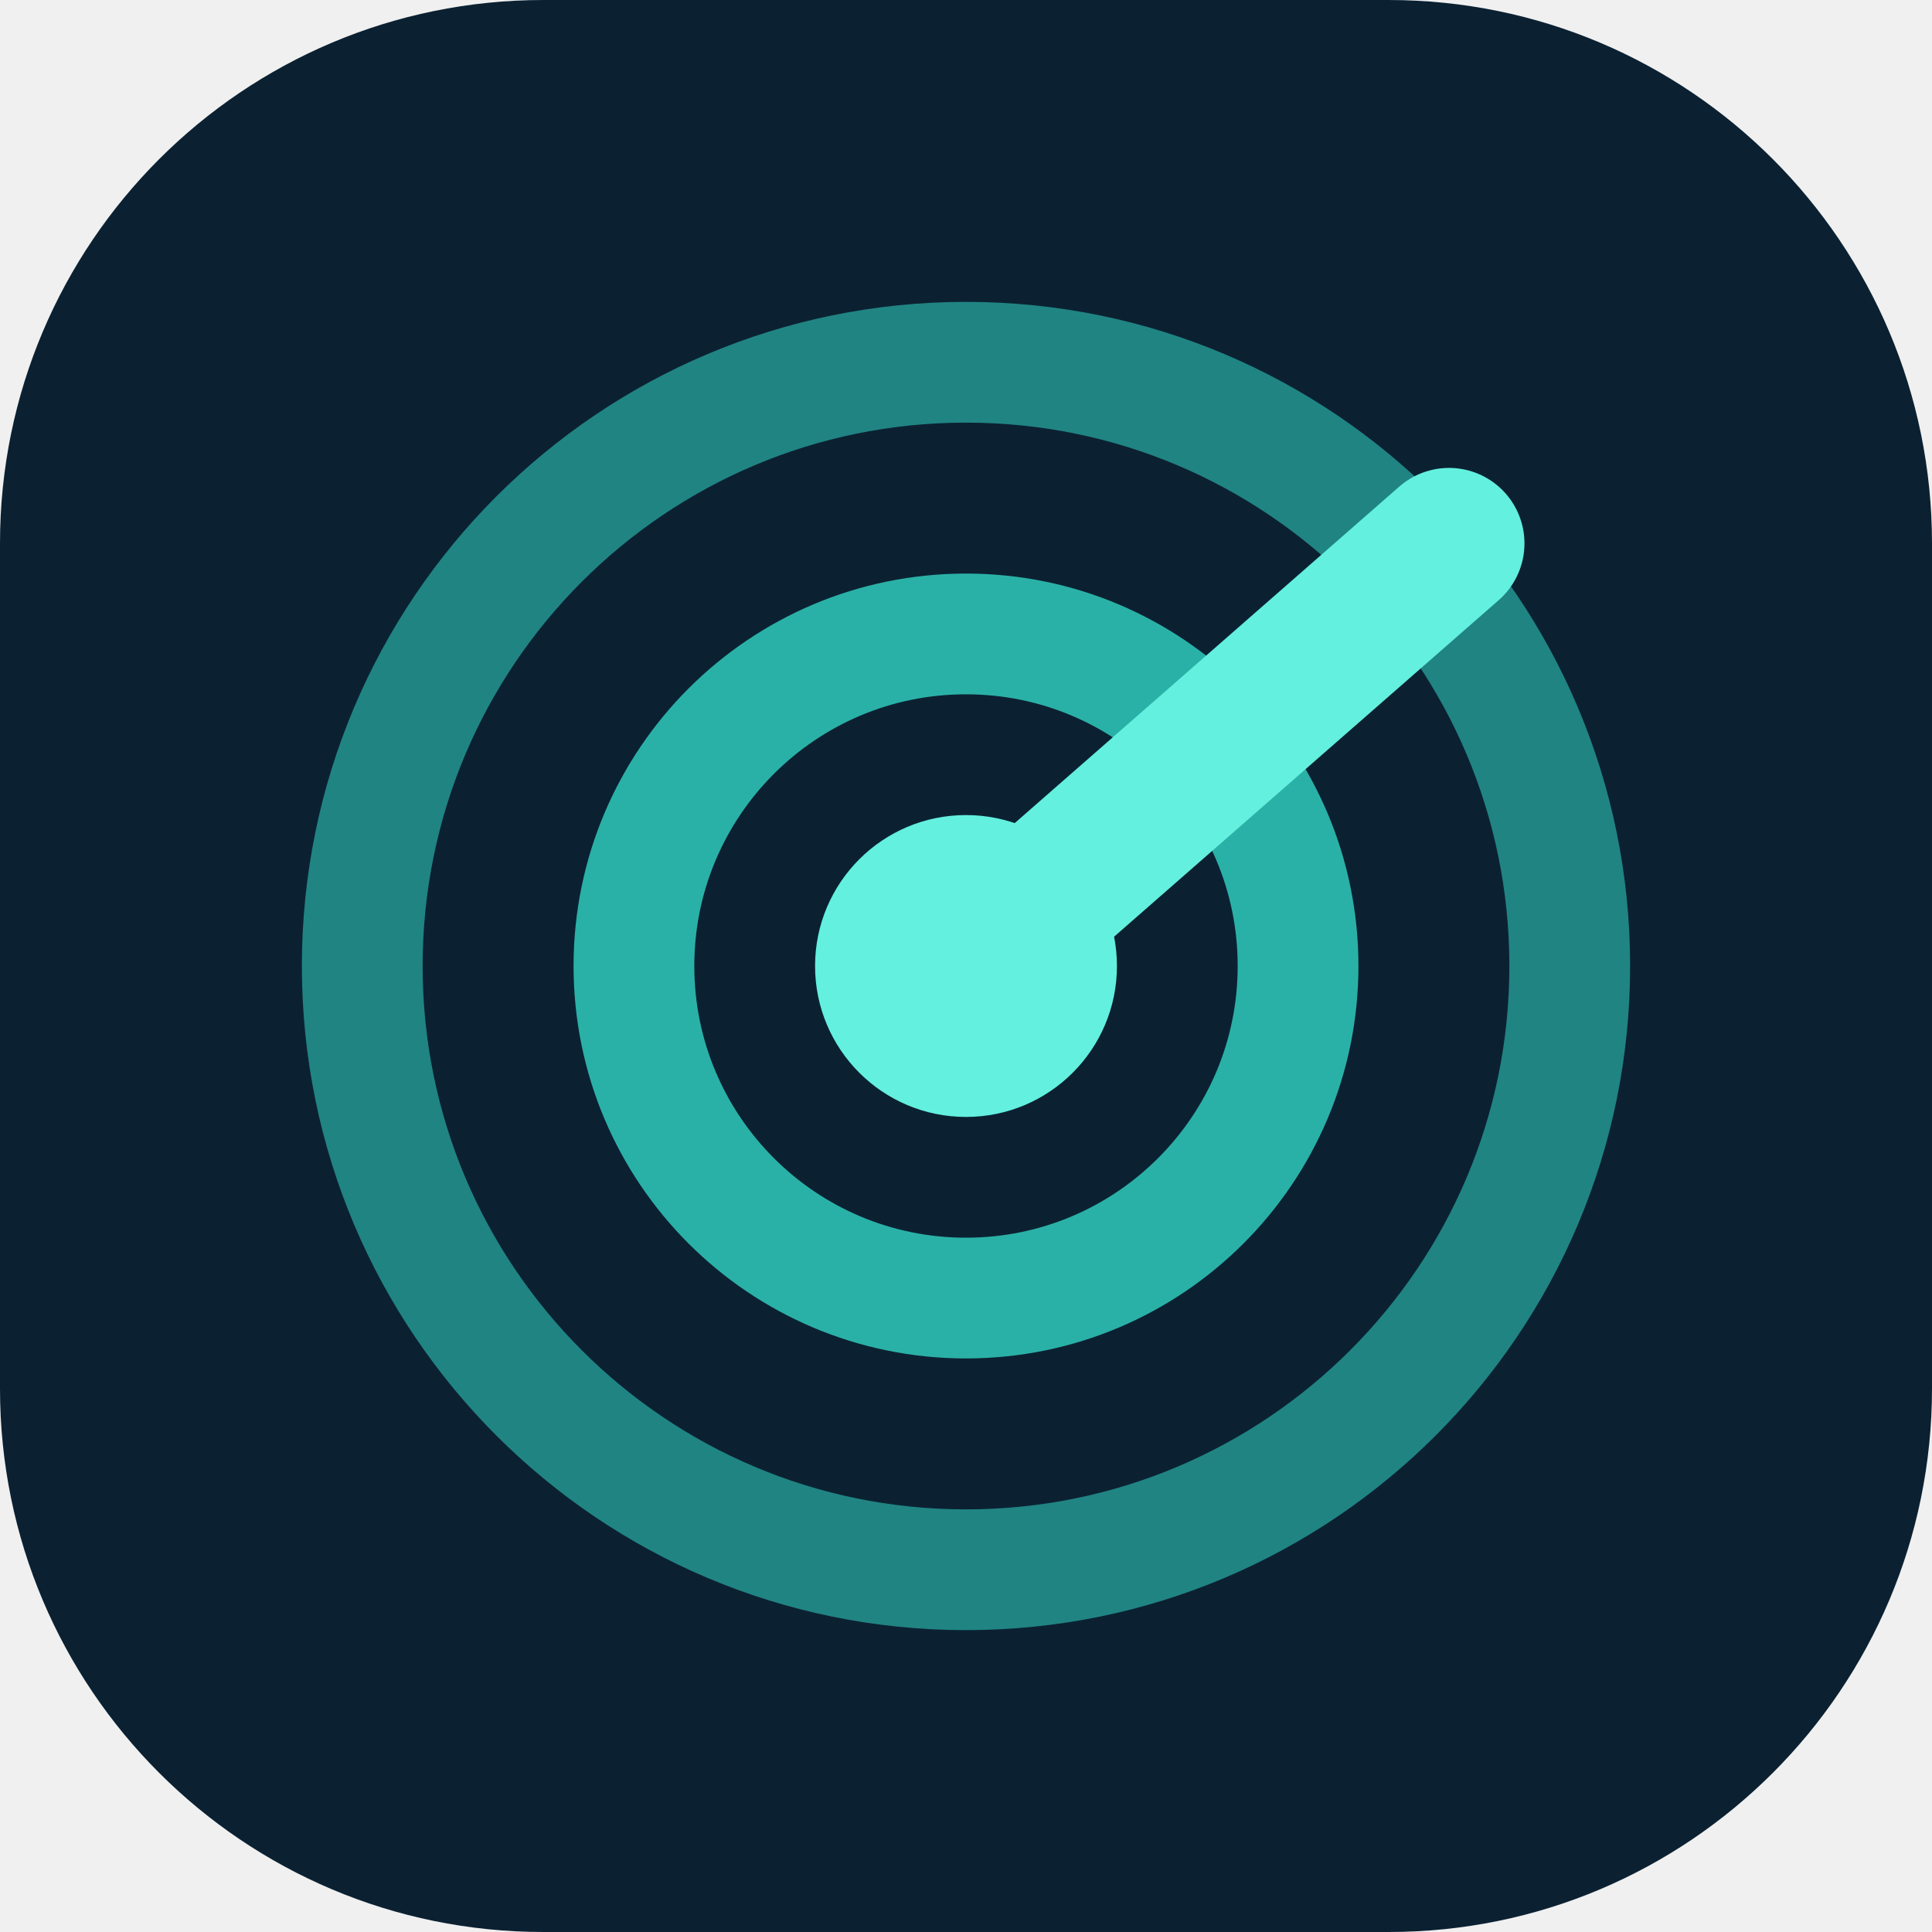
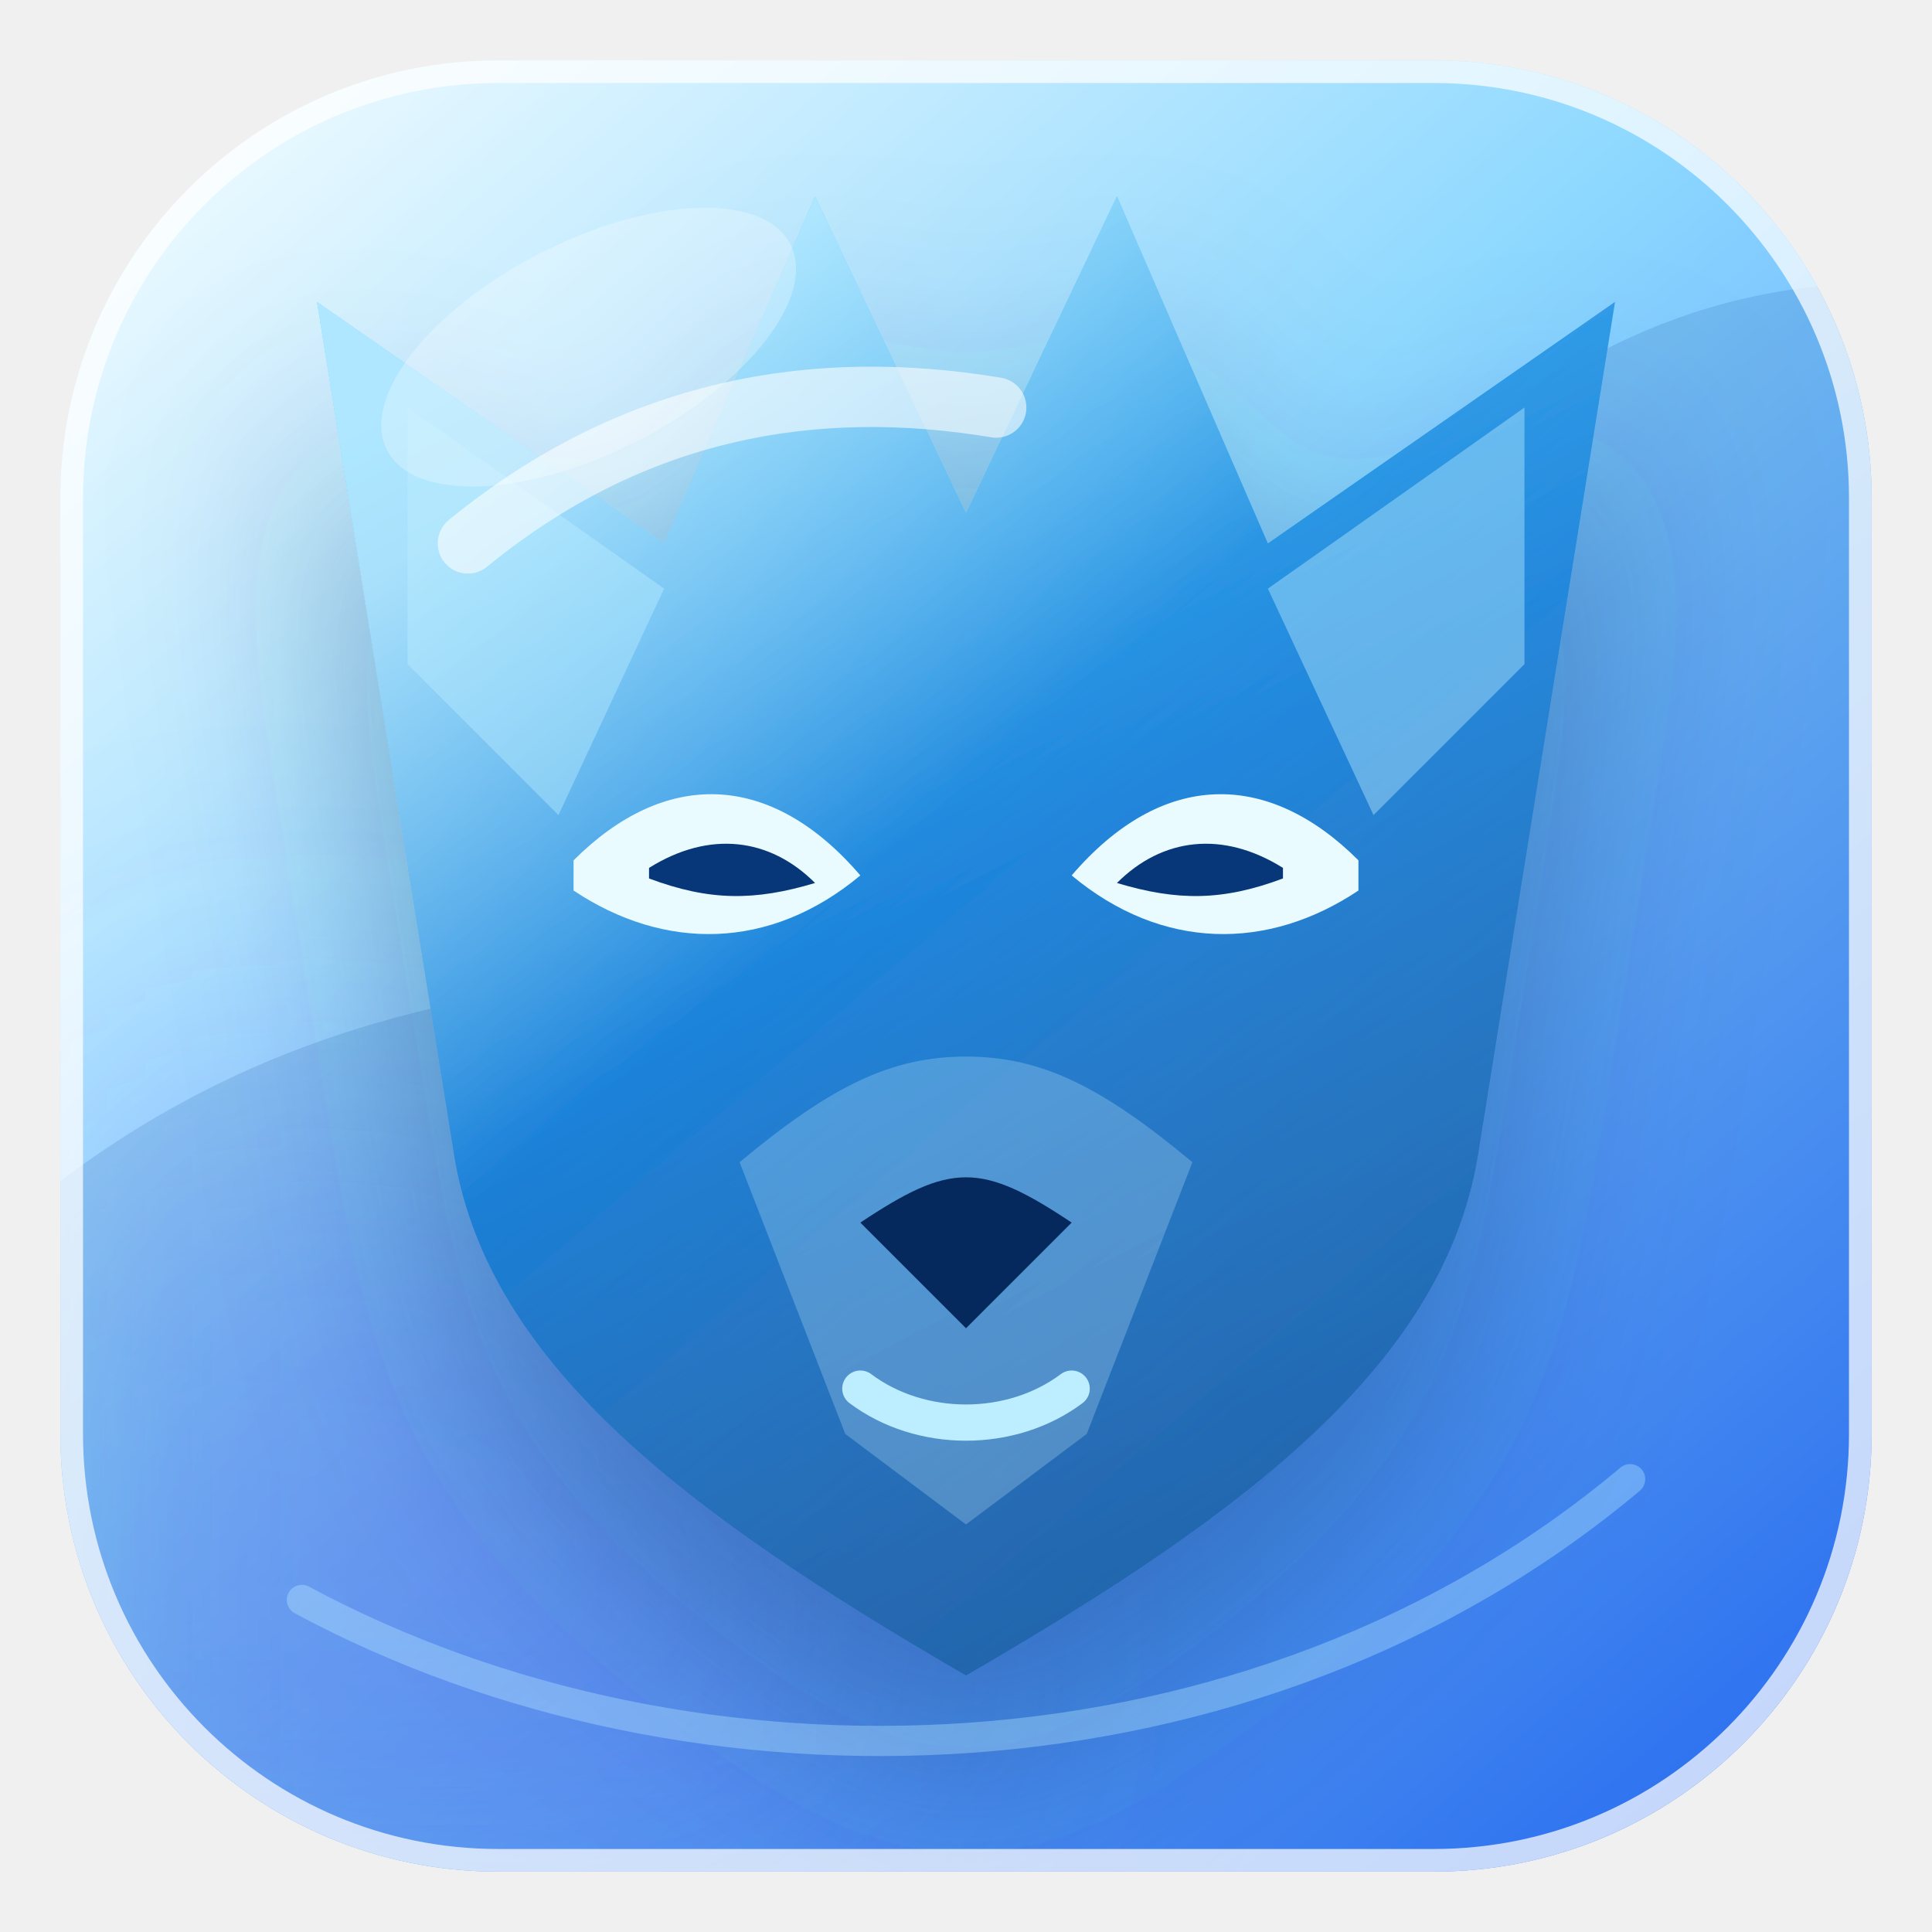
- <svg xmlns="http://www.w3.org/2000/svg" width="32" height="32" viewBox="0 0 32 32" fill="none">
-   <rect width="32" height="32" rx="9" fill="#0B2132" />
-   <circle cx="16" cy="16" r="10" stroke="#32D5C4" stroke-width="2" opacity=".55" />
-   <circle cx="16" cy="16" r="5.5" stroke="#32D5C4" stroke-width="2" opacity=".8" />
-   <path d="M16 16L24 9" stroke="#63F0DF" stroke-width="2.5" stroke-linecap="round" />
-   <circle cx="16" cy="16" r="2.5" fill="#63F0DF" />
+ <svg xmlns="http://www.w3.org/2000/svg" viewBox="0 0 128 128" role="img" aria-labelledby="title description">
+   <defs>
+     <linearGradient id="glassBackground" x1="16" y1="8" x2="112" y2="120" gradientUnits="userSpaceOnUse">
+       <stop stop-color="#EAF9FF" />
+       <stop offset="0.42" stop-color="#8DD8FF" />
+       <stop offset="1" stop-color="#3578FF" />
+     </linearGradient>
+     <linearGradient id="wolfGlass" x1="40" y1="20" x2="85" y2="106" gradientUnits="userSpaceOnUse">
+       <stop stop-color="#47C8FF" />
+       <stop offset="0.47" stop-color="#0878D7" />
+       <stop offset="1" stop-color="#083A88" />
+     </linearGradient>
+     <linearGradient id="wolfSheen" x1="35" y1="30" x2="90" y2="95" gradientUnits="userSpaceOnUse">
+       <stop stop-color="white" stop-opacity="0.56" />
+       <stop offset="0.42" stop-color="white" stop-opacity="0.08" />
+       <stop offset="1" stop-color="#61C9FF" stop-opacity="0.28" />
+     </linearGradient>
+     <radialGradient id="aquaGlow" cx="0" cy="0" r="1" gradientTransform="translate(92 28) rotate(131) scale(66)">
+       <stop stop-color="#BFFFF8" stop-opacity="0.95" />
+       <stop offset="1" stop-color="#3A8CFF" stop-opacity="0" />
+     </radialGradient>
+     <filter id="softShadow" x="-30%" y="-30%" width="160%" height="170%" color-interpolation-filters="sRGB">
+       <feDropShadow dx="0" dy="8" stdDeviation="7" flood-color="#00336D" flood-opacity="0.34" />
+     </filter>
+     <filter id="blurGlow" x="-50%" y="-50%" width="200%" height="200%">
+       <feGaussianBlur stdDeviation="12" />
+     </filter>
+     <clipPath id="squircle">
+       <rect x="4" y="4" width="120" height="120" rx="29" />
+     </clipPath>
+   </defs>
+   <g clip-path="url(#squircle)">
+     <rect x="4" y="4" width="120" height="120" rx="29" fill="url(#glassBackground)" />
+     <circle cx="96" cy="25" r="52" fill="url(#aquaGlow)" />
+     <circle cx="20" cy="111" r="38" fill="#695CFF" fill-opacity="0.32" filter="url(#blurGlow)" />
+     <path d="M3 79C30 58 54 70 72 54C89 39 101 16 130 19V132H3V79Z" fill="#0A4A9D" fill-opacity="0.15" />
+     <g filter="url(#softShadow)">
+       <path d="M21 20L44 36L54 13L64 34L74 13L84 36L107 20L98 76C96 90 83 100 64 111C45 100 32 90 30 76L21 20Z" fill="url(#wolfGlass)" />
+       <path d="M21 20L44 36L54 13L64 34L74 13L84 36L107 20L98 76C96 90 83 100 64 111C45 100 32 90 30 76L21 20Z" fill="url(#wolfSheen)" />
+     </g>
+     <path d="M27 27L44 39L37 54L27 44V27ZM101 27L84 39L91 54L101 44V27Z" fill="#BCEEFF" fill-opacity="0.42" />
+     <path d="M38 57C44 51 51 51 57 58C51 63 44 63 38 59V57ZM90 57C84 51 77 51 71 58C77 63 84 63 90 59V57Z" fill="#E9FBFF" />
+     <path d="M43 57.5C47 55 51 55.5 54 58.5C50 59.7 47 59.7 43 58.2V57.5ZM85 57.5C81 55 77 55.5 74 58.5C78 59.7 81 59.7 85 58.2V57.5Z" fill="#073778" />
+     <path d="M49 77C55 72 59 70 64 70C69 70 73 72 79 77L72 95L64 101L56 95L49 77Z" fill="#D9F7FF" fill-opacity="0.24" />
+     <path d="M57 81C60 79 62 78 64 78C66 78 68 79 71 81L64 88L57 81Z" fill="#05285D" />
+     <path d="M57 92C61 95 67 95 71 92" fill="none" stroke="#BDEEFF" stroke-width="2.4" stroke-linecap="round" />
+     <path d="M31 36C42 27 54 25 66 27" fill="none" stroke="white" stroke-opacity="0.58" stroke-width="4" stroke-linecap="round" />
+     <ellipse cx="39" cy="23" rx="15" ry="7" transform="rotate(-27 39 23)" fill="white" fill-opacity="0.27" />
+   </g>
+   <rect x="4.75" y="4.75" width="118.5" height="118.5" rx="28.25" fill="none" stroke="white" stroke-opacity="0.72" stroke-width="1.5" />
+   <path d="M20 106C46 120 83 119 108 98" fill="none" stroke="#BDEEFF" stroke-opacity="0.35" stroke-width="2" stroke-linecap="round" />
</svg>
